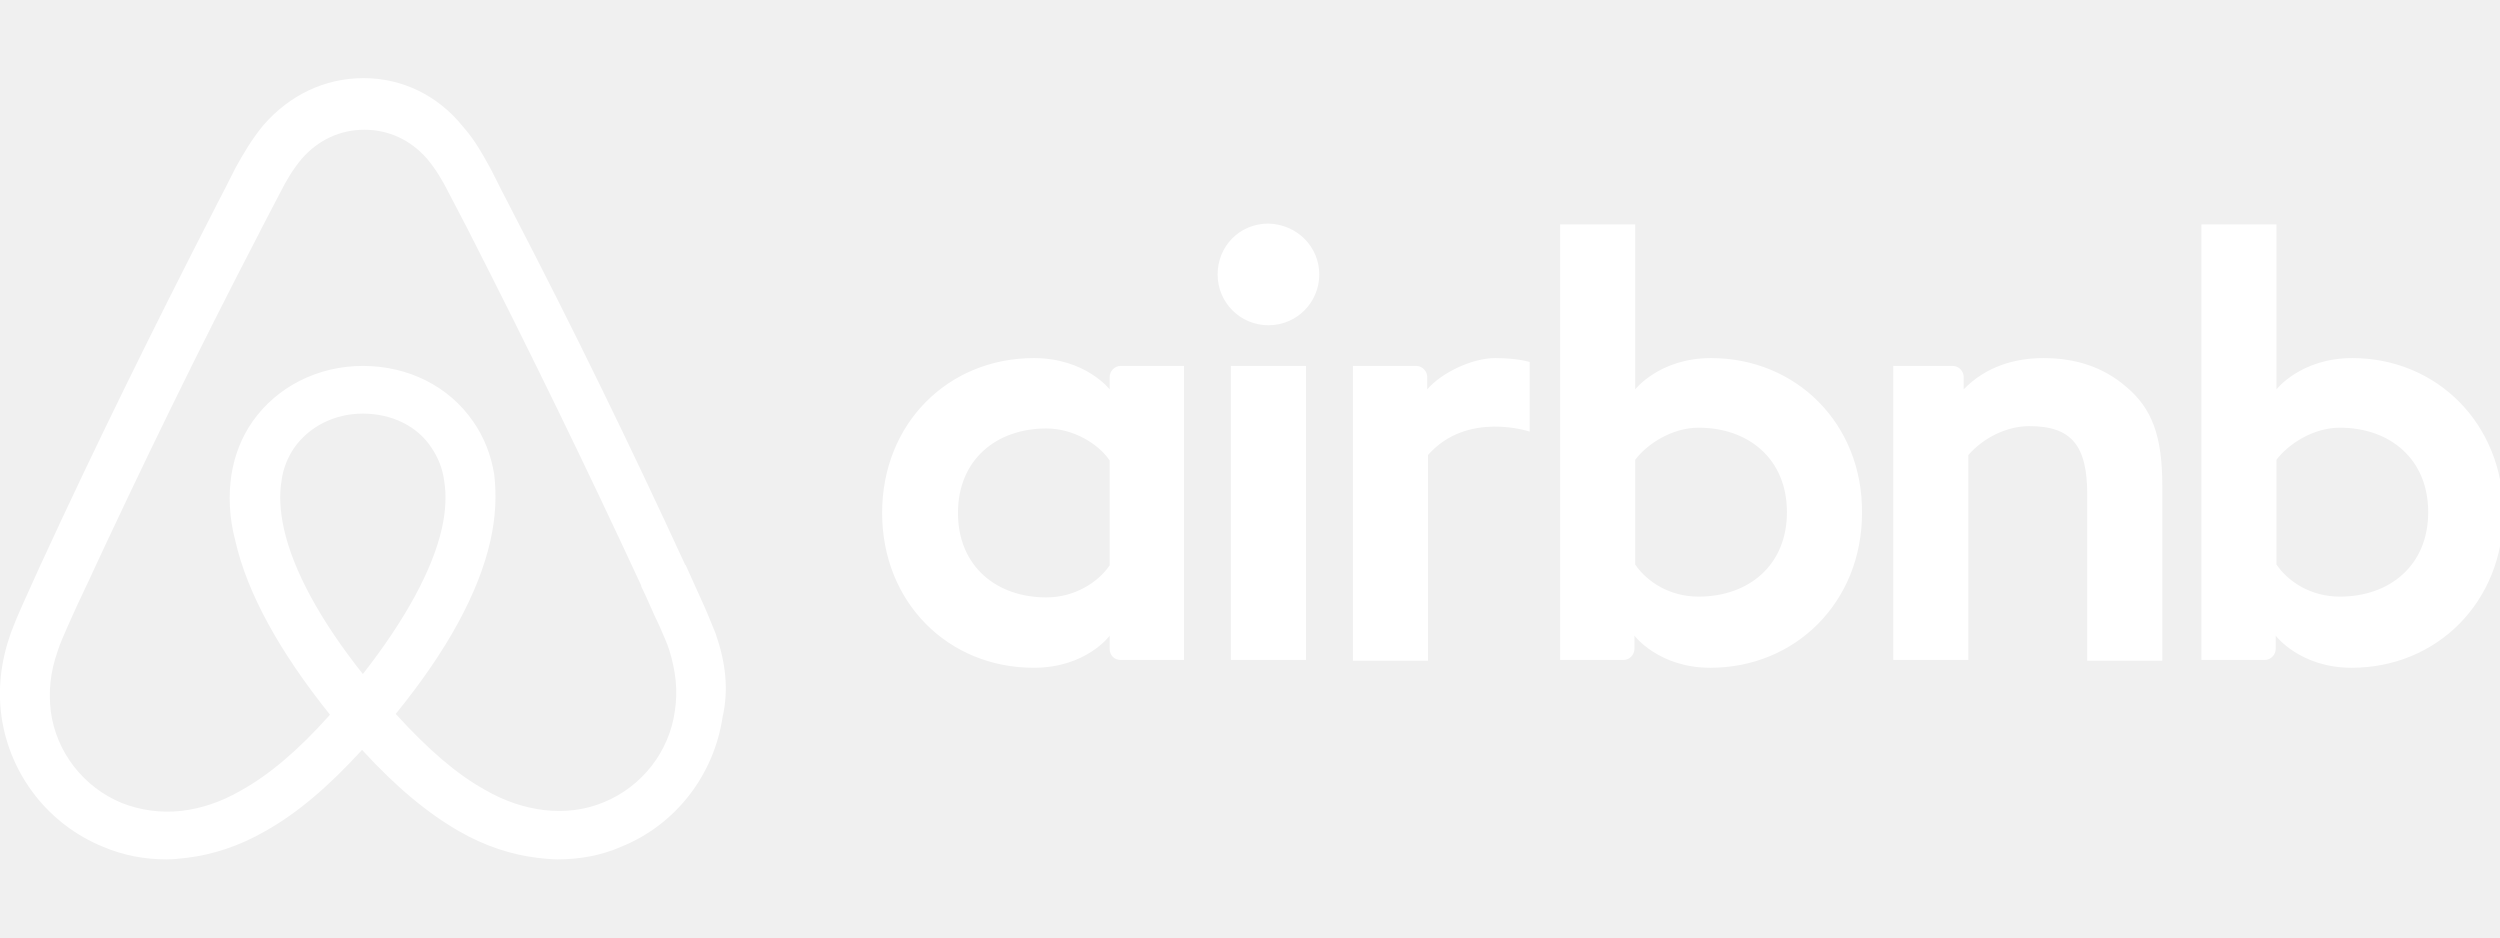
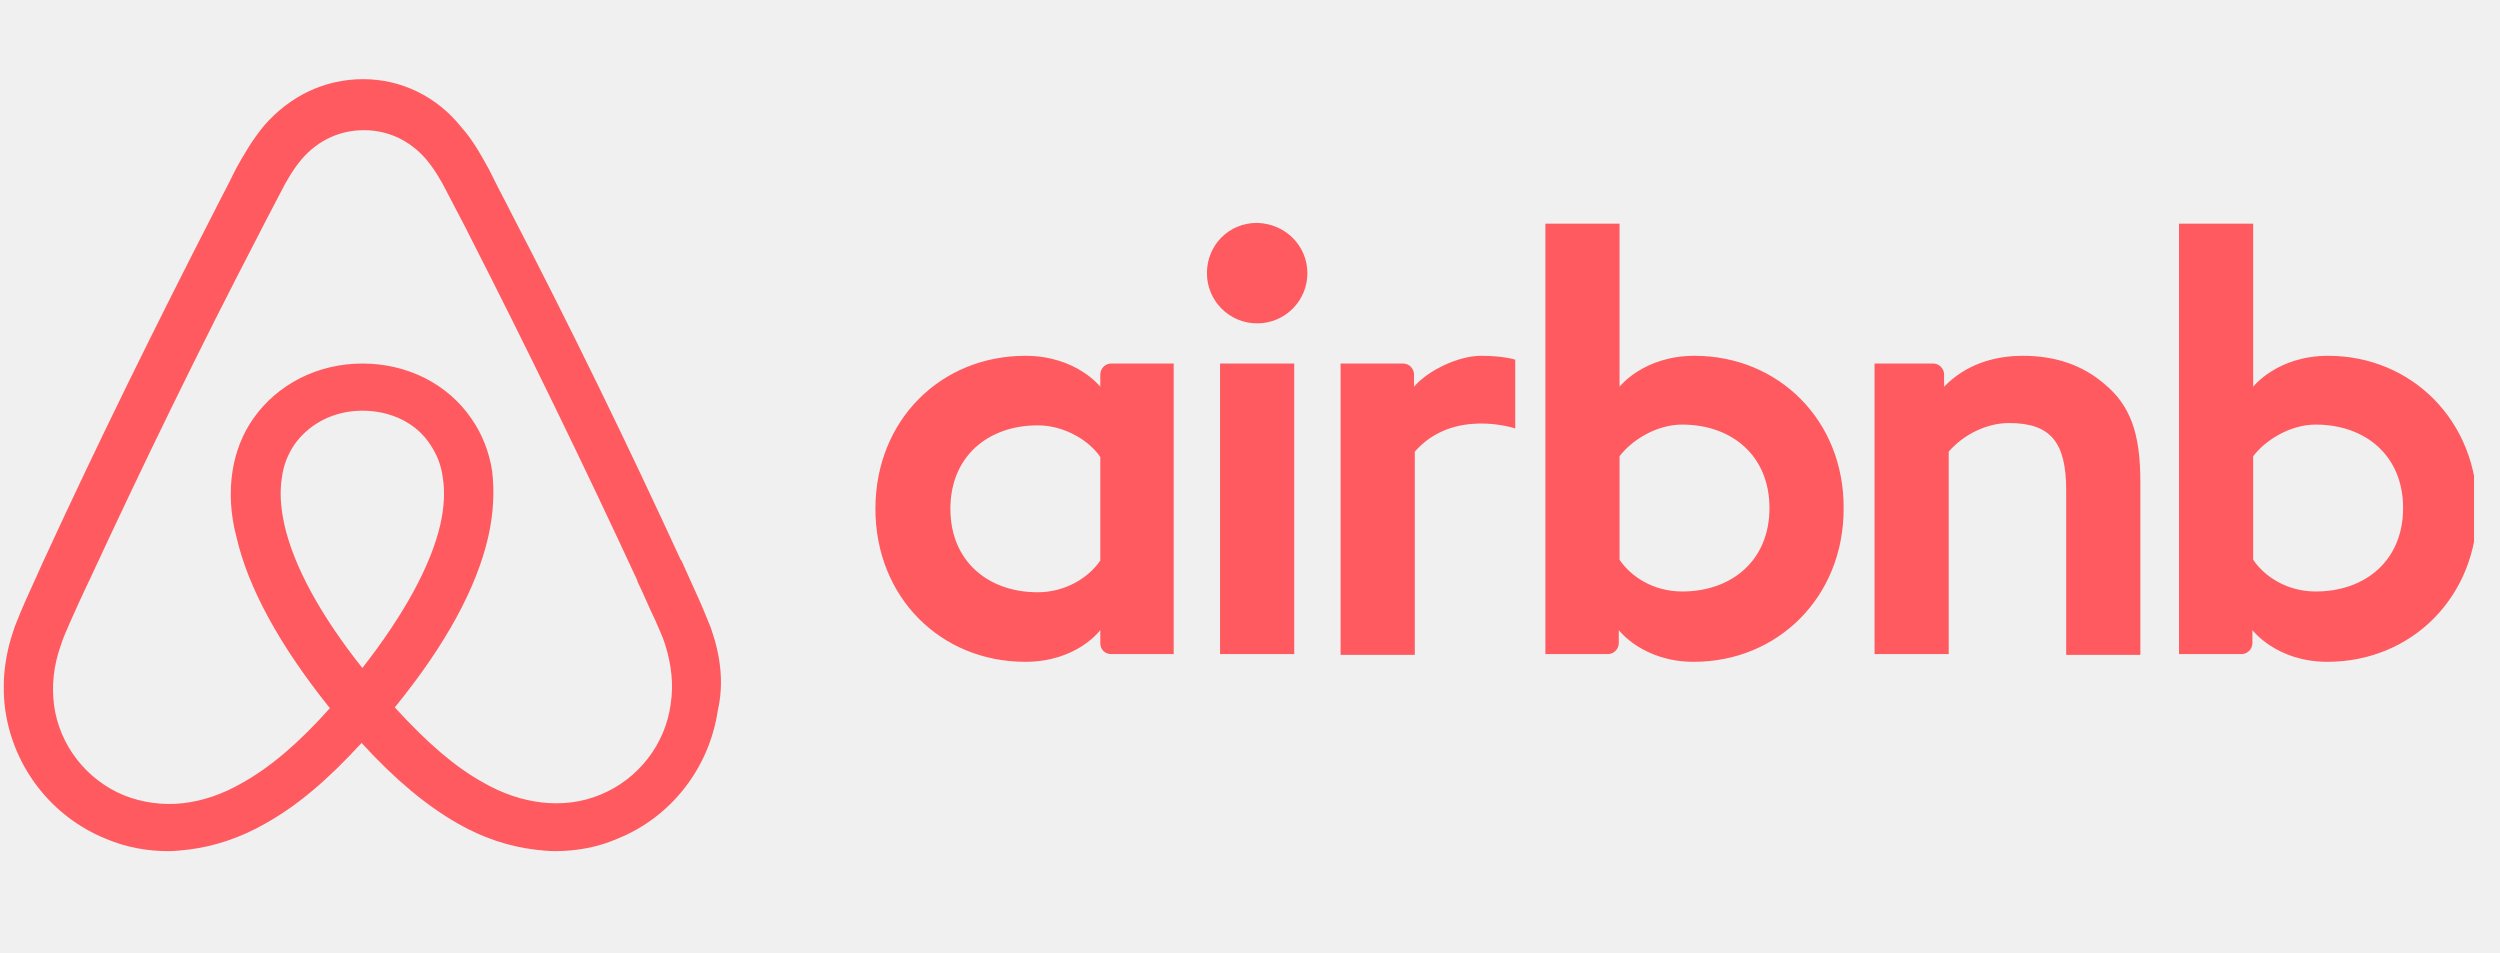
- <svg xmlns="http://www.w3.org/2000/svg" width="128" height="48" viewBox="0 0 128 48" fill="none">
-   <g clip-path="url(#clip0_579_22628)">
-     <path d="M67.547 14.05C67.547 15.492 66.386 16.653 64.944 16.653C63.503 16.653 62.342 15.492 62.342 14.05C62.342 12.609 63.463 11.447 64.944 11.447C66.426 11.488 67.547 12.649 67.547 14.05ZM56.816 19.295C56.816 19.535 56.816 19.936 56.816 19.936C56.816 19.936 55.575 18.334 52.932 18.334C48.568 18.334 45.165 21.658 45.165 26.262C45.165 30.827 48.528 34.19 52.932 34.19C55.615 34.19 56.816 32.548 56.816 32.548V33.229C56.816 33.55 57.056 33.79 57.377 33.79H60.62V18.735C60.62 18.735 57.657 18.735 57.377 18.735C57.056 18.735 56.816 19.015 56.816 19.295ZM56.816 28.945C56.216 29.826 55.014 30.587 53.573 30.587C51.01 30.587 49.048 28.985 49.048 26.262C49.048 23.54 51.01 21.938 53.573 21.938C54.974 21.938 56.256 22.739 56.816 23.58V28.945ZM63.022 18.735H66.866V33.79H63.022V18.735ZM120.44 18.334C117.797 18.334 116.556 19.936 116.556 19.936V11.488H112.712V33.79C112.712 33.79 115.675 33.79 115.955 33.79C116.276 33.79 116.516 33.51 116.516 33.229V32.548C116.516 32.548 117.757 34.19 120.4 34.19C124.764 34.19 128.168 30.827 128.168 26.262C128.168 21.698 124.764 18.334 120.44 18.334ZM119.799 30.547C118.318 30.547 117.157 29.786 116.556 28.905V23.54C117.157 22.739 118.438 21.898 119.799 21.898C122.362 21.898 124.324 23.5 124.324 26.222C124.324 28.945 122.362 30.547 119.799 30.547ZM110.71 24.861V33.83H106.866V25.301C106.866 22.819 106.065 21.818 103.903 21.818C102.742 21.818 101.541 22.418 100.78 23.299V33.79H96.936V18.735H99.979C100.3 18.735 100.54 19.015 100.54 19.295V19.936C101.661 18.775 103.143 18.334 104.624 18.334C106.306 18.334 107.707 18.815 108.828 19.776C110.19 20.897 110.71 22.338 110.71 24.861ZM87.607 18.334C84.964 18.334 83.723 19.936 83.723 19.936V11.488H79.879V33.79C79.879 33.79 82.842 33.79 83.123 33.79C83.443 33.79 83.683 33.51 83.683 33.229V32.548C83.683 32.548 84.924 34.19 87.567 34.19C91.931 34.19 95.335 30.827 95.335 26.262C95.375 21.698 91.971 18.334 87.607 18.334ZM86.966 30.547C85.485 30.547 84.324 29.786 83.723 28.905V23.54C84.324 22.739 85.605 21.898 86.966 21.898C89.529 21.898 91.491 23.5 91.491 26.222C91.491 28.945 89.529 30.547 86.966 30.547ZM76.556 18.334C77.717 18.334 78.318 18.535 78.318 18.535V22.098C78.318 22.098 75.115 21.017 73.112 23.299V33.83H69.269V18.735C69.269 18.735 72.232 18.735 72.512 18.735C72.832 18.735 73.073 19.015 73.073 19.295V19.936C73.793 19.095 75.355 18.334 76.556 18.334ZM36.636 32.428C36.436 31.948 36.236 31.427 36.035 30.987C35.715 30.266 35.395 29.586 35.114 28.945L35.075 28.905C32.312 22.899 29.349 16.813 26.226 10.807L26.105 10.567C25.785 9.966 25.465 9.325 25.145 8.685C24.744 7.964 24.344 7.203 23.703 6.482C22.422 4.881 20.58 4 18.618 4C16.616 4 14.814 4.881 13.493 6.402C12.892 7.123 12.452 7.884 12.052 8.605C11.731 9.245 11.411 9.886 11.091 10.486L10.97 10.727C7.887 16.733 4.884 22.819 2.122 28.825L2.082 28.905C1.801 29.546 1.481 30.226 1.161 30.947C0.96 31.387 0.76 31.868 0.56 32.388C0.039 33.87 -0.121 35.271 0.08 36.713C0.52 39.716 2.522 42.238 5.285 43.359C6.326 43.8 7.407 44 8.528 44C8.848 44 9.249 43.96 9.569 43.92C10.89 43.76 12.252 43.319 13.573 42.559C15.215 41.638 16.776 40.316 18.538 38.394C20.3 40.316 21.901 41.638 23.503 42.559C24.824 43.319 26.186 43.76 27.507 43.92C27.827 43.96 28.228 44 28.548 44C29.669 44 30.79 43.8 31.791 43.359C34.594 42.238 36.556 39.676 36.996 36.713C37.317 35.311 37.157 33.91 36.636 32.428ZM18.578 34.511C16.416 31.788 15.014 29.225 14.534 27.063C14.334 26.142 14.294 25.341 14.414 24.621C14.494 23.98 14.734 23.419 15.055 22.939C15.815 21.858 17.096 21.177 18.578 21.177C20.059 21.177 21.381 21.818 22.102 22.939C22.422 23.419 22.662 23.98 22.742 24.621C22.862 25.341 22.822 26.182 22.622 27.063C22.142 29.185 20.74 31.748 18.578 34.511ZM34.554 36.392C34.274 38.474 32.872 40.276 30.91 41.077C29.949 41.477 28.908 41.598 27.867 41.477C26.866 41.357 25.865 41.037 24.824 40.436C23.383 39.636 21.941 38.394 20.26 36.553C22.902 33.309 24.504 30.346 25.105 27.704C25.385 26.462 25.425 25.341 25.305 24.3C25.145 23.299 24.784 22.378 24.224 21.578C22.982 19.776 20.9 18.735 18.578 18.735C16.256 18.735 14.174 19.816 12.932 21.578C12.372 22.378 12.011 23.299 11.851 24.3C11.691 25.341 11.731 26.503 12.052 27.704C12.652 30.346 14.294 33.349 16.896 36.593C15.255 38.434 13.773 39.676 12.332 40.477C11.291 41.077 10.29 41.397 9.289 41.517C8.208 41.638 7.167 41.477 6.246 41.117C4.284 40.316 2.882 38.514 2.602 36.432C2.482 35.431 2.562 34.43 2.962 33.309C3.083 32.909 3.283 32.508 3.483 32.028C3.763 31.387 4.084 30.707 4.404 30.026L4.444 29.946C7.207 23.98 10.17 17.894 13.253 11.968L13.373 11.728C13.693 11.127 14.013 10.486 14.334 9.886C14.654 9.245 15.014 8.645 15.455 8.124C16.296 7.163 17.417 6.643 18.658 6.643C19.899 6.643 21.02 7.163 21.861 8.124C22.302 8.645 22.662 9.245 22.982 9.886C23.303 10.486 23.623 11.127 23.943 11.728L24.064 11.968C27.107 17.934 30.07 24.02 32.832 29.986V30.026C33.153 30.667 33.433 31.387 33.753 32.028C33.953 32.508 34.154 32.909 34.274 33.309C34.594 34.35 34.714 35.351 34.554 36.392Z" fill="white" />
+ <svg xmlns="http://www.w3.org/2000/svg" width="84" height="32" viewBox="0 0 84 32" fill="none">
+   <g id="Company logo" clip-path="url(#clip0_2034_61042)">
+     <path id="Vector" d="M43.928 9.177C43.928 10.112 43.175 10.865 42.24 10.865C41.306 10.865 40.553 10.112 40.553 9.177C40.553 8.242 41.279 7.489 42.24 7.489C43.201 7.515 43.928 8.268 43.928 9.177ZM36.97 12.578C36.97 12.734 36.97 12.994 36.97 12.994C36.97 12.994 36.165 11.955 34.451 11.955C31.621 11.955 29.414 14.11 29.414 17.096C29.414 20.056 31.595 22.237 34.451 22.237C36.191 22.237 36.97 21.172 36.97 21.172V21.613C36.97 21.821 37.125 21.977 37.333 21.977H39.436V12.215C39.436 12.215 37.515 12.215 37.333 12.215C37.125 12.215 36.97 12.396 36.97 12.578ZM36.97 18.835C36.58 19.407 35.801 19.9 34.867 19.9C33.205 19.9 31.933 18.861 31.933 17.096C31.933 15.33 33.205 14.292 34.867 14.292C35.775 14.292 36.606 14.811 36.97 15.356V18.835ZM40.994 12.215H43.486V21.977H40.994V12.215ZM78.225 11.955C76.512 11.955 75.707 12.994 75.707 12.994V7.515H73.215V21.977C73.215 21.977 75.136 21.977 75.318 21.977C75.525 21.977 75.681 21.795 75.681 21.613V21.172C75.681 21.172 76.486 22.237 78.2 22.237C81.029 22.237 83.236 20.056 83.236 17.096C83.236 14.136 81.029 11.955 78.225 11.955ZM77.81 19.874C76.849 19.874 76.097 19.381 75.707 18.809V15.33C76.097 14.811 76.927 14.266 77.81 14.266C79.472 14.266 80.744 15.304 80.744 17.07C80.744 18.835 79.472 19.874 77.81 19.874ZM71.916 16.187V22.003H69.424V16.473C69.424 14.863 68.905 14.214 67.503 14.214C66.75 14.214 65.971 14.603 65.477 15.175V21.977H62.985V12.215H64.958C65.166 12.215 65.322 12.396 65.322 12.578V12.994C66.049 12.241 67.009 11.955 67.97 11.955C69.06 11.955 69.969 12.267 70.696 12.89C71.579 13.617 71.916 14.551 71.916 16.187ZM56.935 11.955C55.222 11.955 54.417 12.994 54.417 12.994V7.515H51.925V21.977C51.925 21.977 53.846 21.977 54.028 21.977C54.235 21.977 54.391 21.795 54.391 21.613V21.172C54.391 21.172 55.196 22.237 56.91 22.237C59.739 22.237 61.946 20.056 61.946 17.096C61.972 14.136 59.766 11.955 56.935 11.955ZM56.52 19.874C55.559 19.874 54.806 19.381 54.417 18.809V15.33C54.806 14.811 55.637 14.266 56.52 14.266C58.182 14.266 59.454 15.304 59.454 17.07C59.454 18.835 58.182 19.874 56.52 19.874ZM49.77 11.955C50.523 11.955 50.912 12.085 50.912 12.085V14.396C50.912 14.396 48.835 13.695 47.537 15.175V22.003H45.044V12.215C45.044 12.215 46.965 12.215 47.147 12.215C47.355 12.215 47.511 12.396 47.511 12.578V12.994C47.978 12.448 48.991 11.955 49.77 11.955ZM23.884 21.094C23.754 20.783 23.624 20.445 23.494 20.16C23.287 19.692 23.079 19.251 22.897 18.835L22.871 18.809C21.08 14.915 19.159 10.969 17.134 7.074L17.056 6.918C16.848 6.529 16.64 6.113 16.433 5.698C16.173 5.231 15.913 4.737 15.498 4.27C14.667 3.231 13.473 2.66 12.2 2.66C10.902 2.66 9.734 3.231 8.877 4.218C8.488 4.685 8.202 5.179 7.942 5.646C7.735 6.061 7.527 6.477 7.319 6.866L7.241 7.022C5.242 10.916 3.295 14.863 1.503 18.758L1.478 18.809C1.296 19.225 1.088 19.666 0.88 20.134C0.751 20.419 0.621 20.731 0.491 21.068C0.153 22.029 0.05 22.938 0.179 23.872C0.465 25.82 1.763 27.455 3.555 28.182C4.23 28.468 4.931 28.598 5.658 28.598C5.865 28.598 6.125 28.572 6.333 28.546C7.189 28.442 8.072 28.156 8.929 27.663C9.994 27.066 11.006 26.209 12.149 24.963C13.291 26.209 14.329 27.066 15.368 27.663C16.225 28.156 17.108 28.442 17.964 28.546C18.172 28.572 18.432 28.598 18.639 28.598C19.366 28.598 20.093 28.468 20.742 28.182C22.56 27.455 23.832 25.794 24.118 23.872C24.325 22.964 24.221 22.055 23.884 21.094ZM12.175 22.444C10.772 20.679 9.864 19.017 9.552 17.615C9.422 17.018 9.396 16.499 9.474 16.031C9.526 15.616 9.682 15.252 9.89 14.941C10.383 14.24 11.214 13.799 12.175 13.799C13.135 13.799 13.992 14.214 14.459 14.941C14.667 15.252 14.823 15.616 14.875 16.031C14.953 16.499 14.927 17.044 14.797 17.615C14.485 18.991 13.576 20.653 12.175 22.444ZM22.534 23.665C22.352 25.015 21.443 26.183 20.171 26.702C19.548 26.962 18.873 27.04 18.198 26.962C17.549 26.884 16.9 26.676 16.225 26.287C15.29 25.768 14.355 24.963 13.265 23.768C14.979 21.665 16.017 19.744 16.407 18.03C16.588 17.226 16.614 16.499 16.536 15.824C16.433 15.175 16.199 14.577 15.835 14.058C15.03 12.89 13.68 12.215 12.175 12.215C10.669 12.215 9.318 12.916 8.514 14.058C8.15 14.577 7.916 15.175 7.813 15.824C7.709 16.499 7.735 17.252 7.942 18.03C8.332 19.744 9.396 21.691 11.084 23.794C10.02 24.989 9.059 25.794 8.124 26.313C7.449 26.702 6.8 26.91 6.151 26.988C5.45 27.066 4.775 26.962 4.178 26.728C2.905 26.209 1.997 25.041 1.815 23.691C1.737 23.041 1.789 22.392 2.049 21.665C2.127 21.406 2.256 21.146 2.386 20.835C2.568 20.419 2.776 19.978 2.983 19.536L3.009 19.485C4.801 15.616 6.722 11.669 8.721 7.827L8.799 7.671C9.007 7.282 9.215 6.866 9.422 6.477C9.63 6.061 9.864 5.672 10.149 5.334C10.694 4.711 11.421 4.374 12.226 4.374C13.031 4.374 13.758 4.711 14.303 5.334C14.589 5.672 14.823 6.061 15.03 6.477C15.238 6.866 15.446 7.282 15.654 7.671L15.731 7.827C17.705 11.695 19.626 15.642 21.417 19.51V19.536C21.625 19.952 21.807 20.419 22.015 20.835C22.144 21.146 22.274 21.406 22.352 21.665C22.56 22.34 22.638 22.989 22.534 23.665Z" fill="#FF5A5F" />
  </g>
  <defs>
-     <clipPath id="clip0_579_22628">
-       <rect width="128" height="48" fill="white" />
+     <clipPath id="clip0_2034_61042">
+       <rect width="83" height="31.125" fill="white" transform="translate(0.127686 0.0664062)" />
    </clipPath>
  </defs>
</svg>
